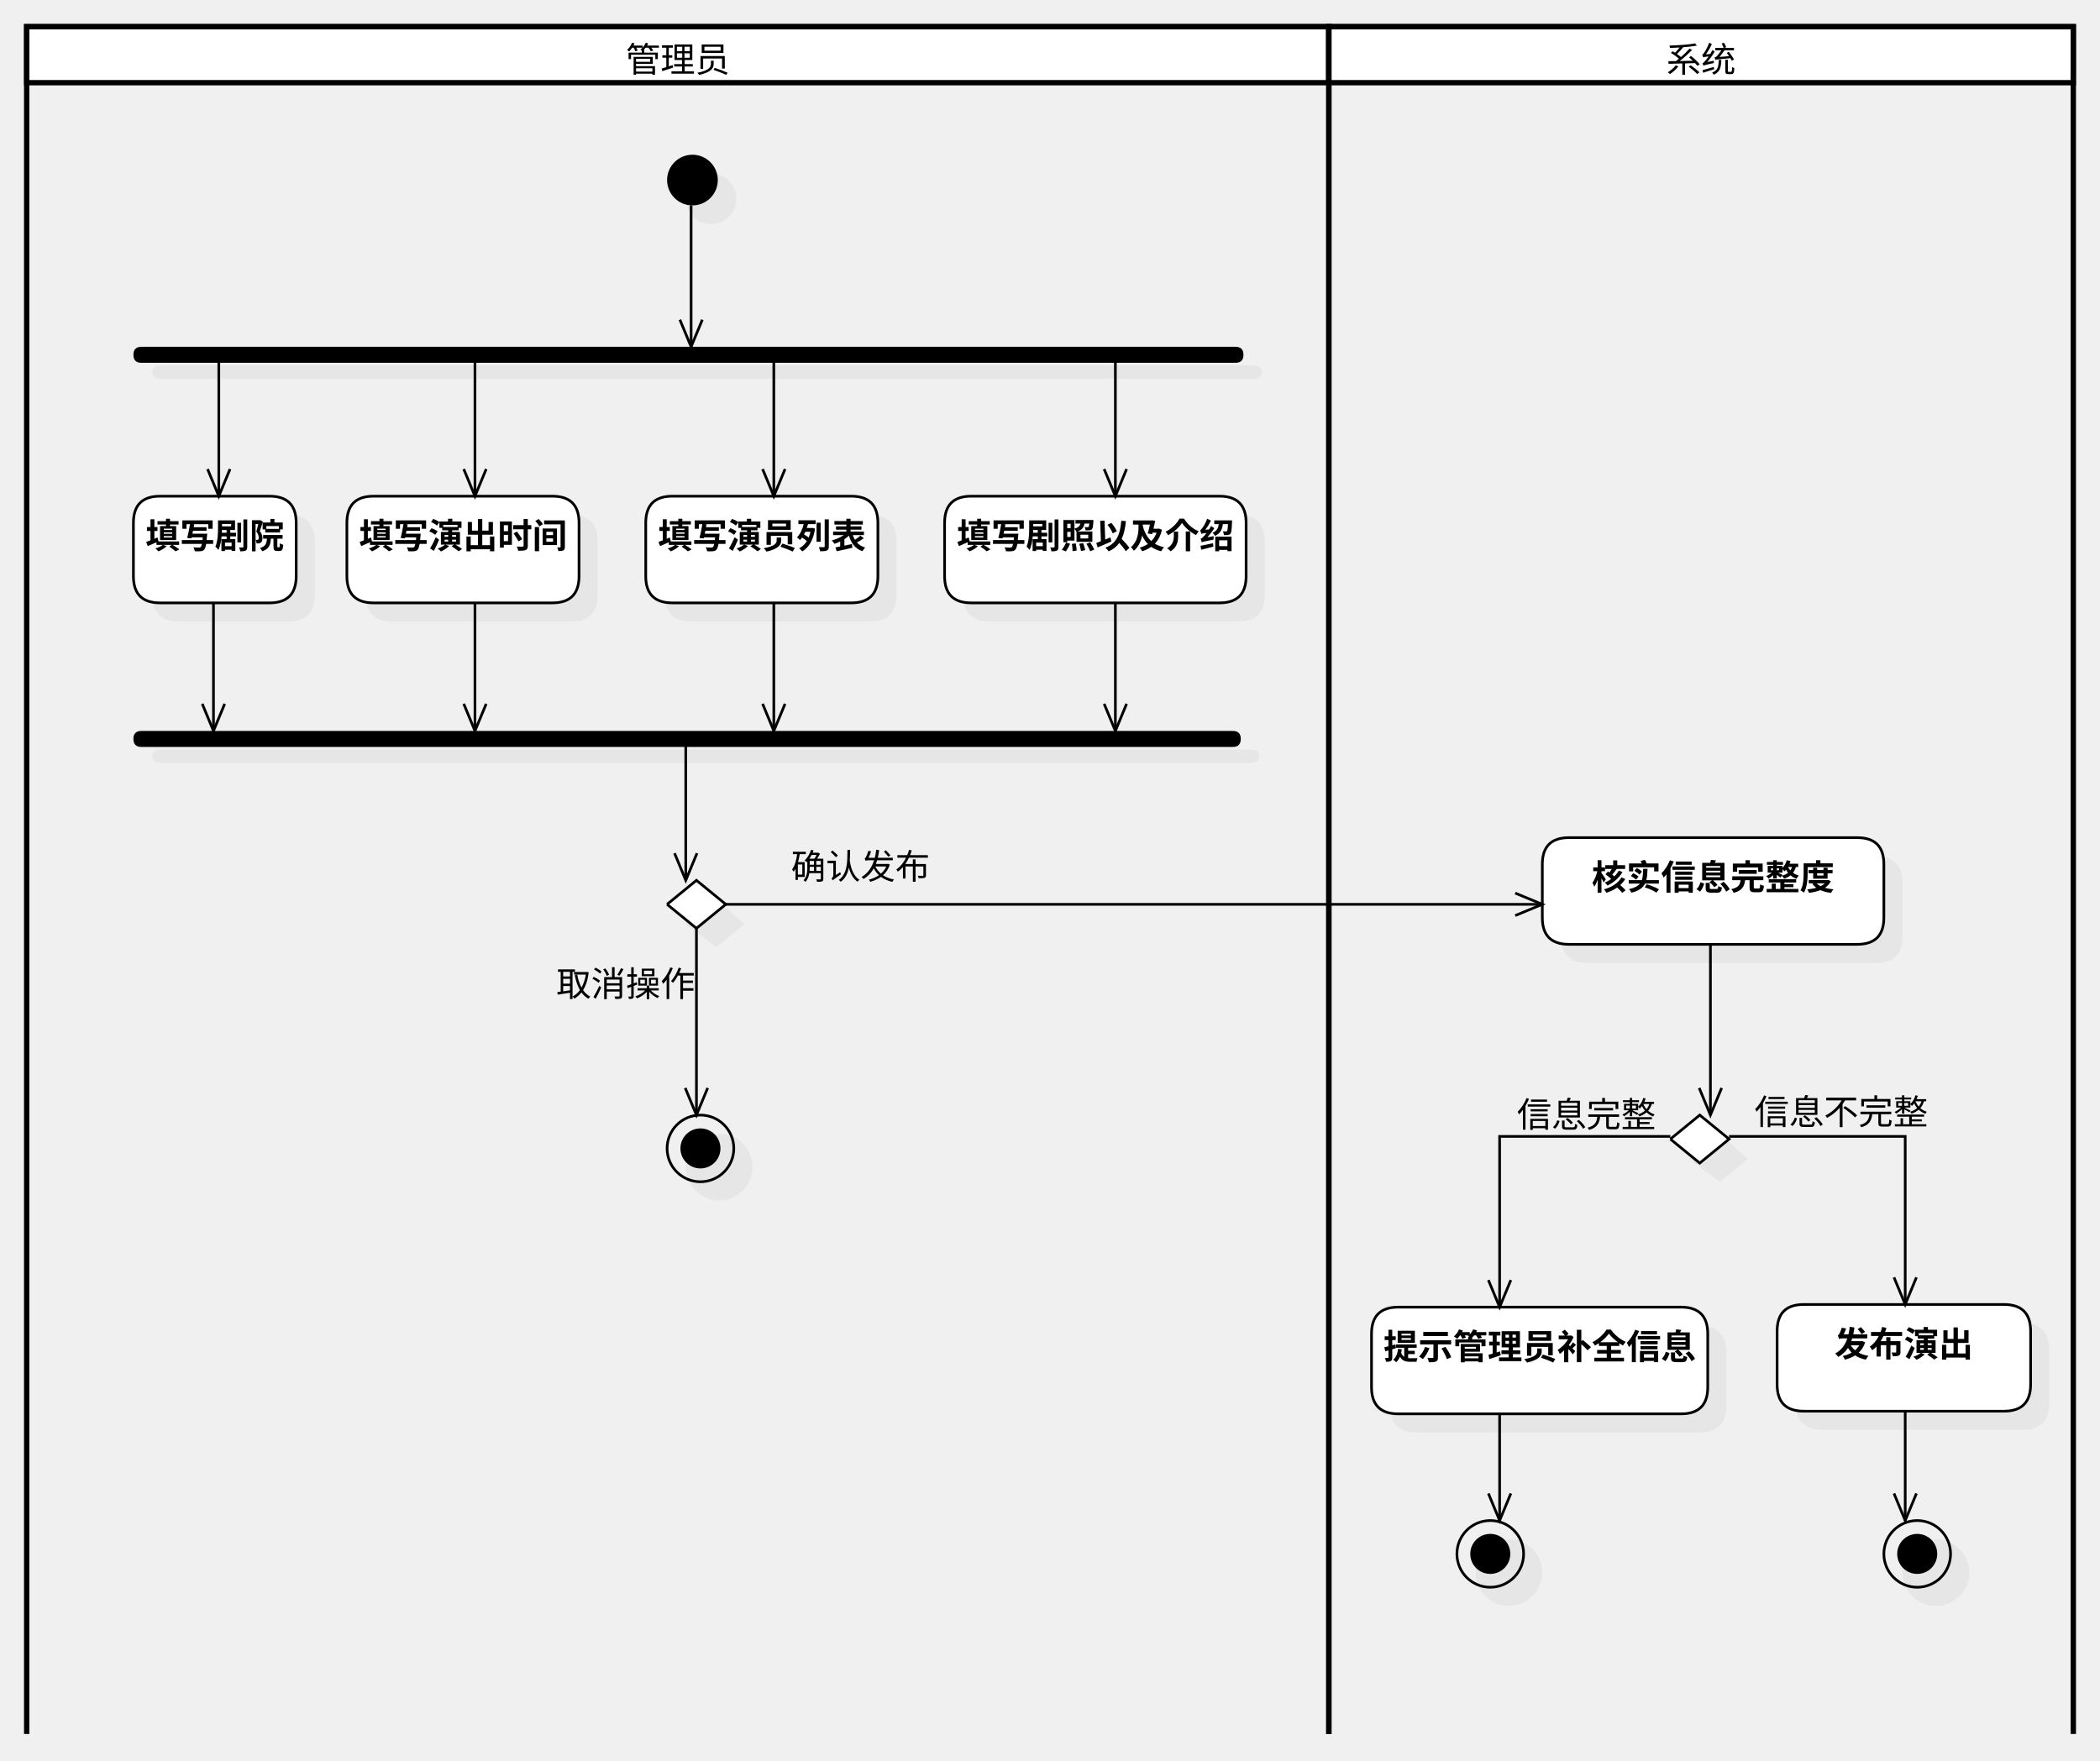
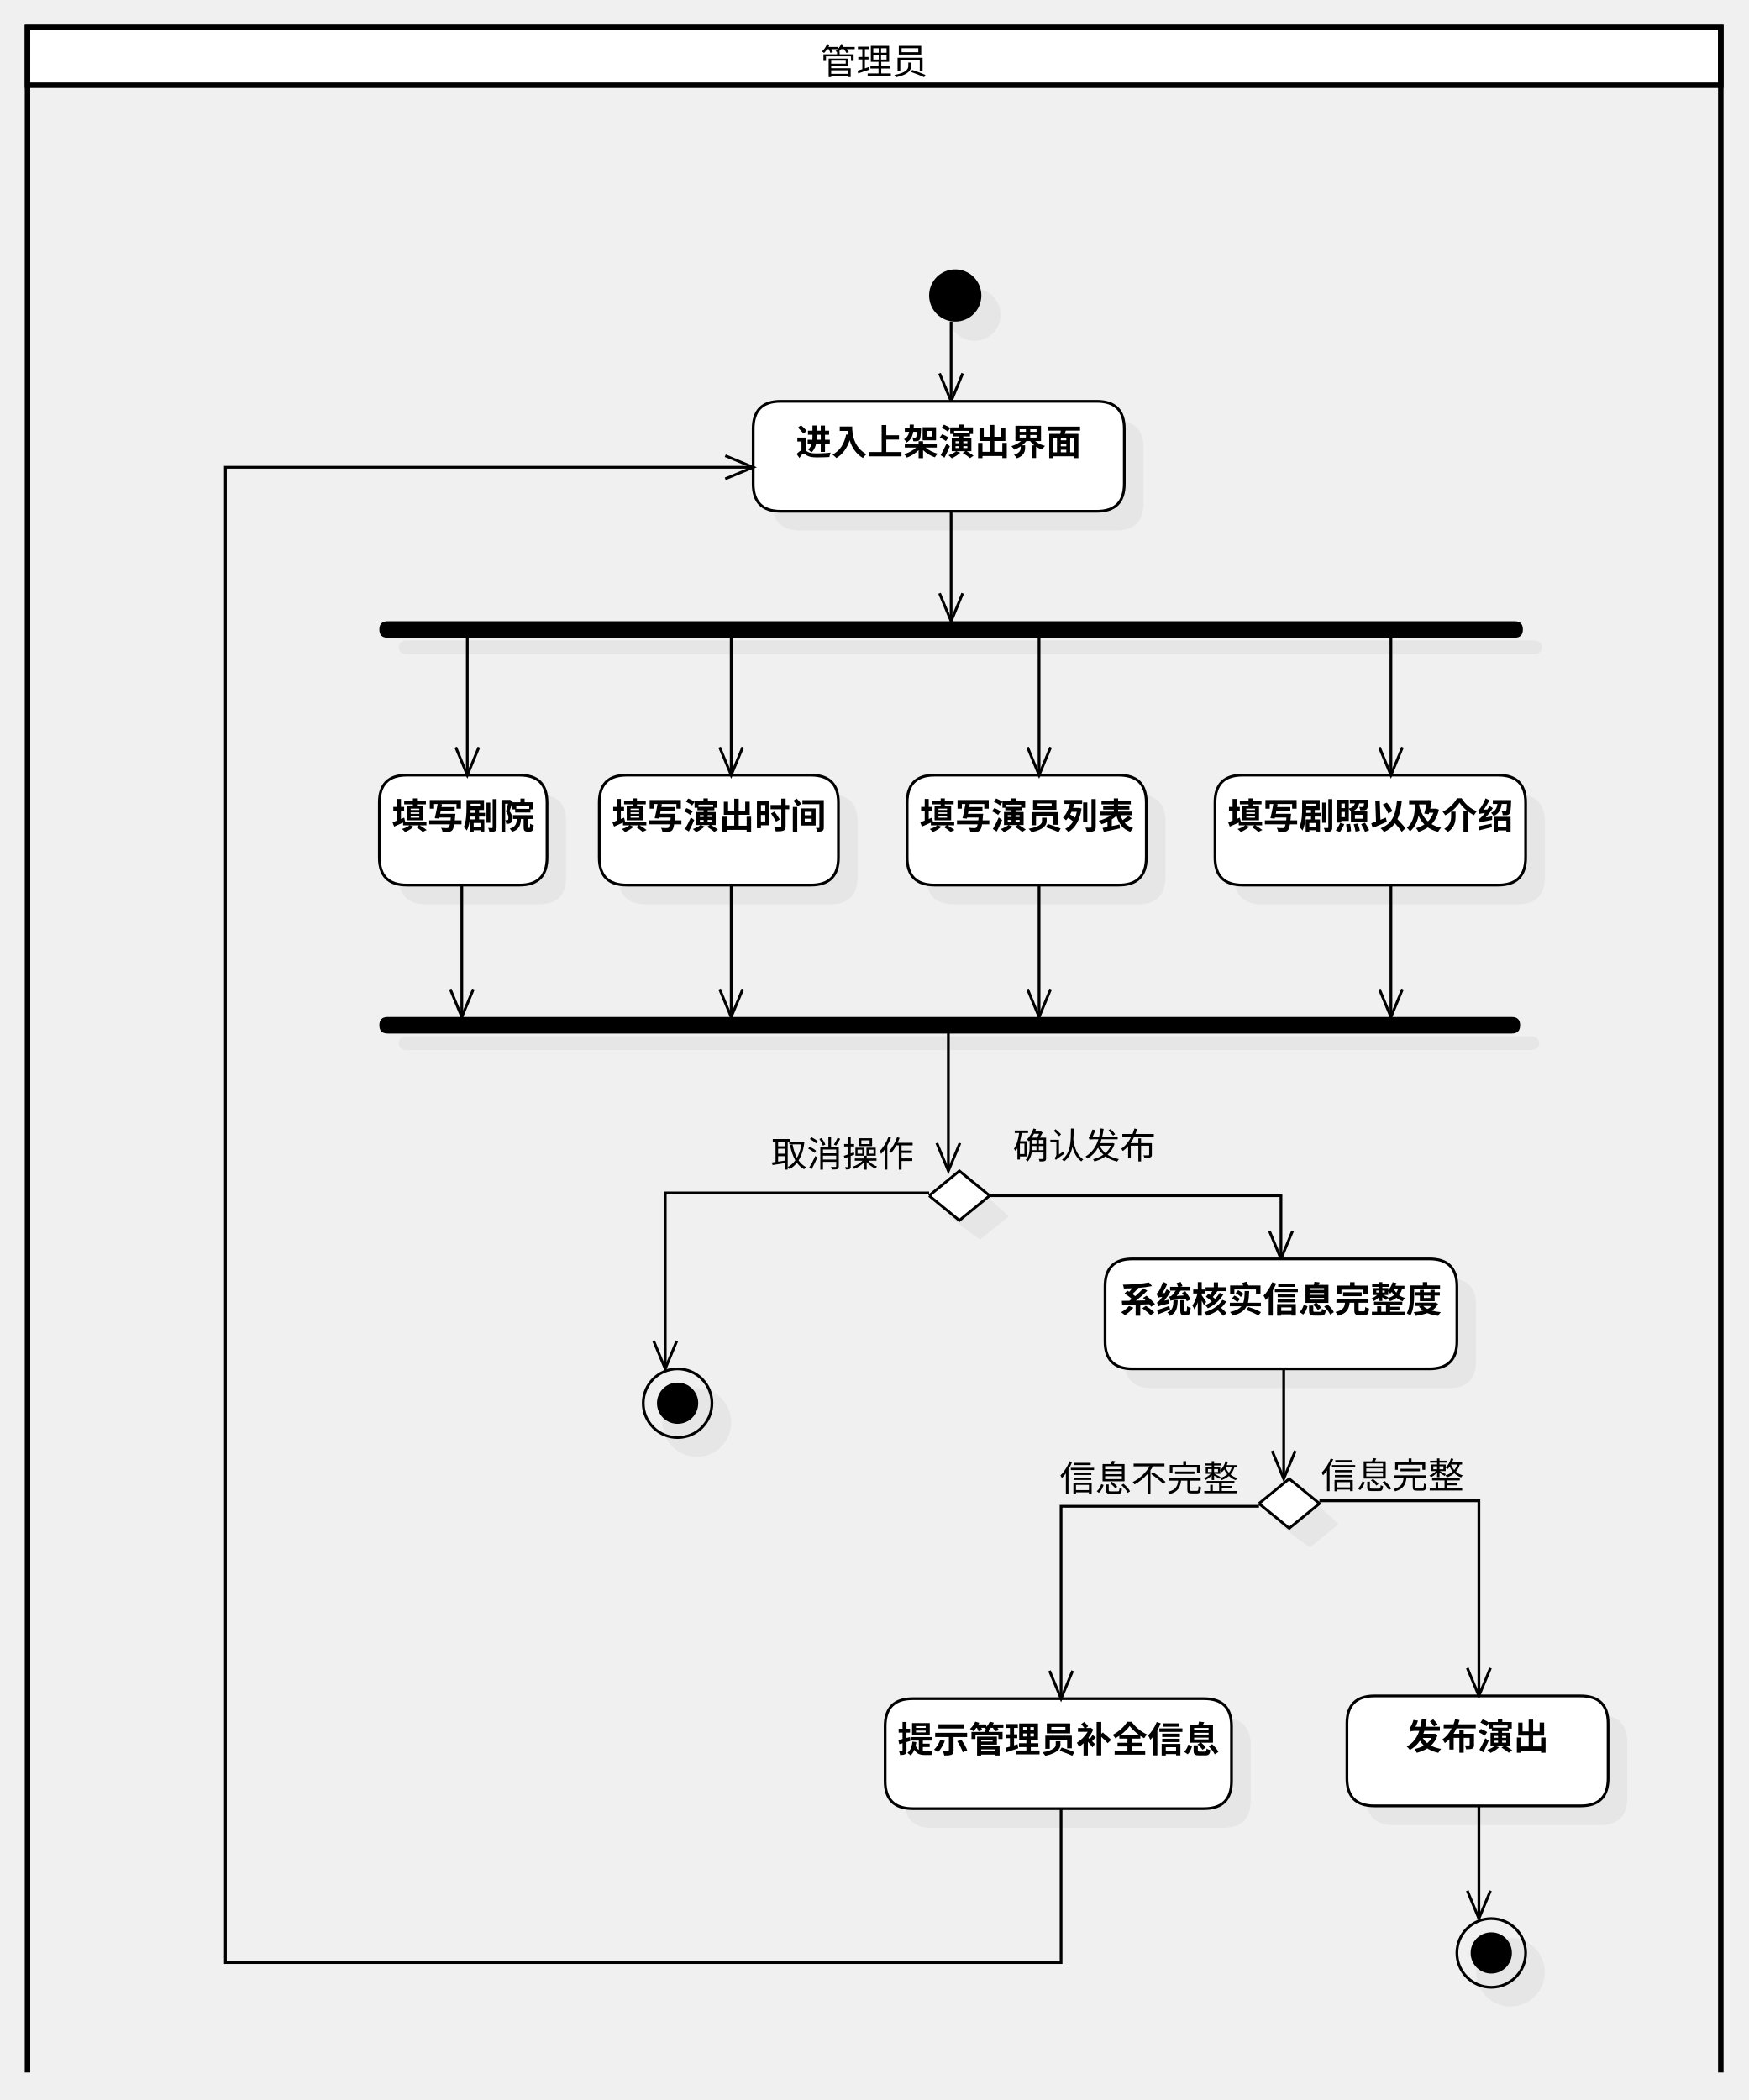
- <svg xmlns="http://www.w3.org/2000/svg" version="1.1" width="787" height="660">
+ <svg xmlns="http://www.w3.org/2000/svg" version="1.1" width="636" height="764">
  <defs />
  <g>
-     <g transform="translate(2,-118) scale(1,1)">
-       <rect fill="#ffffff" stroke="none" x="8" y="128" width="488" height="21" />
-     </g>
-     <g transform="translate(2,-118) scale(1,1)">
-       <path fill="none" stroke="#000000" d="M 8 128 L 496 128 L 496 149 L 8 149 L 8 128 Z Z" stroke-miterlimit="10" stroke-width="2" />
-     </g>
-     <g transform="translate(2,-118) scale(1,1)">
-       <path fill="none" stroke="#000000" d="M 8 768 L 8 128 L 496 128 L 496 768" stroke-miterlimit="10" stroke-width="2" />
-     </g>
-     <g transform="translate(2,-118) scale(1,1)">
-       <g>
-         <path fill="none" stroke="none" />
-         <text fill="#000000" stroke="none" font-family="Arial" font-size="13px" font-style="normal" font-weight="normal" text-decoration="none" x="232.5" y="145">管理员</text>
-       </g>
-     </g>
-     <g transform="translate(2,-118) scale(1,1)">
-       <rect fill="#ffffff" stroke="none" x="496" y="128" width="279" height="21" />
-     </g>
-     <g transform="translate(2,-118) scale(1,1)">
-       <path fill="none" stroke="#000000" d="M 496 128 L 775 128 L 775 149 L 496 149 L 496 128 Z Z" stroke-miterlimit="10" stroke-width="2" />
-     </g>
-     <g transform="translate(2,-118) scale(1,1)">
-       <path fill="none" stroke="#000000" d="M 496 768 L 496 128 L 775 128 L 775 768" stroke-miterlimit="10" stroke-width="2" />
-     </g>
-     <g transform="translate(2,-118) scale(1,1)">
-       <g>
-         <path fill="none" stroke="none" />
-         <text fill="#000000" stroke="none" font-family="Arial" font-size="13px" font-style="normal" font-weight="normal" text-decoration="none" x="622.5" y="145">系统</text>
-       </g>
-     </g>
-     <g transform="translate(2,-118) scale(1,1)">
-       <path fill="#C0C0C0" stroke="none" d="M 255 192.5 C 255 187.253 259.253 183 264.5 183 C 269.747 183 274 187.253 274 192.5 C 274 197.747 269.747 202 264.5 202 C 259.253 202 255 197.747 255 192.5 Z" opacity="0.2" />
-     </g>
-     <g transform="translate(2,-118) scale(1,1)">
-       <path fill="#000000" stroke="none" d="M 248 185.5 C 248 180.253 252.253 176 257.5 176 C 262.747 176 267 180.253 267 185.5 C 267 190.747 262.747 195 257.5 195 C 252.253 195 248 190.747 248 185.5 Z" />
-     </g>
-     <g transform="translate(2,-118) scale(1,1)">
-       <path fill="#C0C0C0" stroke="none" d="M 58 255 L 468 255 Q 471 255 471 258 L 471 257 Q 471 260 468 260 L 58 260 Q 55 260 55 257 L 55 258 Q 55 255 58 255 Z" opacity="0.2" />
-     </g>
-     <g transform="translate(2,-118) scale(1,1)">
-       <path fill="#000000" stroke="none" d="M 51 248 L 461 248 Q 464 248 464 251 L 464 251 Q 464 254 461 254 L 51 254 Q 48 254 48 251 L 48 251 Q 48 248 51 248 Z" />
-     </g>
-     <g transform="translate(2,-118) scale(1,1)">
-       <path fill="#C0C0C0" stroke="none" d="M 65 311 L 106 311 Q 116 311 116 321 L 116 341 Q 116 351 106 351 L 65 351 Q 55 351 55 341 L 55 321 Q 55 311 65 311 Z" opacity="0.2" />
-     </g>
-     <g transform="translate(2,-118) scale(1,1)">
-       <path fill="#ffffff" stroke="none" d="M 58 304 L 99 304 Q 109 304 109 314 L 109 334 Q 109 344 99 344 L 58 344 Q 48 344 48 334 L 48 314 Q 48 304 58 304 Z" />
-     </g>
-     <g transform="translate(2,-118) scale(1,1)">
-       <path fill="none" stroke="#000000" d="M 58 304 L 99 304 Q 109 304 109 314 L 109 334 Q 109 344 99 344 L 58 344 Q 48 344 48 334 L 48 314 Q 48 304 58 304 Z" stroke-miterlimit="10" />
-     </g>
-     <g transform="translate(2,-118) scale(1,1)">
-       <g>
-         <path fill="none" stroke="none" />
-         <text fill="#000000" stroke="none" font-family="Arial" font-size="13px" font-style="normal" font-weight="bold" text-decoration="none" x="52.5" y="323.5">填写剧院</text>
-       </g>
-     </g>
-     <g transform="translate(2,-118) scale(1,1)">
-       <path fill="#C0C0C0" stroke="none" d="M 145 311 L 212 311 Q 222 311 222 321 L 222 341 Q 222 351 212 351 L 145 351 Q 135 351 135 341 L 135 321 Q 135 311 145 311 Z" opacity="0.2" />
-     </g>
-     <g transform="translate(2,-118) scale(1,1)">
-       <path fill="#ffffff" stroke="none" d="M 138 304 L 205 304 Q 215 304 215 314 L 215 334 Q 215 344 205 344 L 138 344 Q 128 344 128 334 L 128 314 Q 128 304 138 304 Z" />
-     </g>
-     <g transform="translate(2,-118) scale(1,1)">
-       <path fill="none" stroke="#000000" d="M 138 304 L 205 304 Q 215 304 215 314 L 215 334 Q 215 344 205 344 L 138 344 Q 128 344 128 334 L 128 314 Q 128 304 138 304 Z" stroke-miterlimit="10" />
-     </g>
-     <g transform="translate(2,-118) scale(1,1)">
-       <g>
-         <path fill="none" stroke="none" />
-         <text fill="#000000" stroke="none" font-family="Arial" font-size="13px" font-style="normal" font-weight="bold" text-decoration="none" x="132.5" y="323.5">填写演出时间</text>
-       </g>
-     </g>
-     <g transform="translate(2,-118) scale(1,1)">
-       <path fill="#C0C0C0" stroke="none" d="M 257 311 L 324 311 Q 334 311 334 321 L 334 341 Q 334 351 324 351 L 257 351 Q 247 351 247 341 L 247 321 Q 247 311 257 311 Z" opacity="0.2" />
-     </g>
-     <g transform="translate(2,-118) scale(1,1)">
-       <path fill="#ffffff" stroke="none" d="M 250 304 L 317 304 Q 327 304 327 314 L 327 334 Q 327 344 317 344 L 250 344 Q 240 344 240 334 L 240 314 Q 240 304 250 304 Z" />
-     </g>
-     <g transform="translate(2,-118) scale(1,1)">
-       <path fill="none" stroke="#000000" d="M 250 304 L 317 304 Q 327 304 327 314 L 327 334 Q 327 344 317 344 L 250 344 Q 240 344 240 334 L 240 314 Q 240 304 250 304 Z" stroke-miterlimit="10" />
-     </g>
-     <g transform="translate(2,-118) scale(1,1)">
-       <g>
-         <path fill="none" stroke="none" />
-         <text fill="#000000" stroke="none" font-family="Arial" font-size="13px" font-style="normal" font-weight="bold" text-decoration="none" x="244.5" y="323.5">填写演员列表</text>
-       </g>
-     </g>
-     <g transform="translate(2,-118) scale(1,1)">
-       <path fill="#C0C0C0" stroke="none" d="M 369 311 L 462 311 Q 472 311 472 321 L 472 341 Q 472 351 462 351 L 369 351 Q 359 351 359 341 L 359 321 Q 359 311 369 311 Z" opacity="0.2" />
-     </g>
-     <g transform="translate(2,-118) scale(1,1)">
-       <path fill="#ffffff" stroke="none" d="M 362 304 L 455 304 Q 465 304 465 314 L 465 334 Q 465 344 455 344 L 362 344 Q 352 344 352 334 L 352 314 Q 352 304 362 304 Z" />
-     </g>
-     <g transform="translate(2,-118) scale(1,1)">
-       <path fill="none" stroke="#000000" d="M 362 304 L 455 304 Q 465 304 465 314 L 465 334 Q 465 344 455 344 L 362 344 Q 352 344 352 334 L 352 314 Q 352 304 362 304 Z" stroke-miterlimit="10" />
-     </g>
-     <g transform="translate(2,-118) scale(1,1)">
-       <g>
-         <path fill="none" stroke="none" />
-         <text fill="#000000" stroke="none" font-family="Arial" font-size="13px" font-style="normal" font-weight="bold" text-decoration="none" x="356.5" y="323.5">填写剧照以及介绍</text>
-       </g>
-     </g>
-     <g transform="translate(2,-118) scale(1,1)">
-       <path fill="#C0C0C0" stroke="none" d="M 58 399 L 467 399 Q 470 399 470 402 L 470 401 Q 470 404 467 404 L 58 404 Q 55 404 55 401 L 55 402 Q 55 399 58 399 Z" opacity="0.2" />
-     </g>
-     <g transform="translate(2,-118) scale(1,1)">
-       <path fill="#000000" stroke="none" d="M 51 392 L 460 392 Q 463 392 463 395 L 463 395 Q 463 398 460 398 L 51 398 Q 48 398 48 395 L 48 395 Q 48 392 51 392 Z" />
-     </g>
-     <g transform="translate(2,-118) scale(1,1)">
-       <path fill="#C0C0C0" stroke="none" d="M 255 464.5 L 266.5 455 L 277 464.5 L 266.5 473 L 255 464.5" opacity="0.2" />
-     </g>
-     <g transform="translate(2,-118) scale(1,1)">
-       <path fill="#ffffff" stroke="none" d="M 248 457 L 259 448 L 270 457 L 259 466 L 248 457" />
-     </g>
-     <g transform="translate(2,-118) scale(1,1)">
-       <path fill="none" stroke="#000000" d="M 248 457 L 259 448 L 270 457 L 259 466 L 248 457 L 248 457" stroke-miterlimit="10" />
-     </g>
-     <g transform="translate(2,-118) scale(1,1)">
-       <path fill="#C0C0C0" stroke="none" d="M 255 555.5 C 255 548.596 260.596 543 267.5 543 C 274.404 543 280 548.596 280 555.5 C 280 562.404 274.404 568 267.5 568 C 260.596 568 255 562.404 255 555.5 Z" opacity="0.2" />
-     </g>
-     <g transform="translate(2,-118) scale(1,1)">
-       <path fill="none" stroke="#000000" d="M 248 548.5 C 248 541.596 253.596 536 260.5 536 C 267.404 536 273 541.596 273 548.5 C 273 555.404 267.404 561 260.5 561 C 253.596 561 248 555.404 248 548.5 Z" stroke-miterlimit="10" />
-     </g>
-     <g transform="translate(2,-118) scale(1,1)">
-       <path fill="#000000" stroke="none" d="M 253 548.5 C 253 544.358 256.358 541 260.5 541 C 264.642 541 268 544.358 268 548.5 C 268 552.642 264.642 556 260.5 556 C 256.358 556 253 552.642 253 548.5 Z" />
-     </g>
-     <g transform="translate(2,-118) scale(1,1)">
-       <path fill="#C0C0C0" stroke="none" d="M 631 552.5 L 642.5 543 L 653 552.5 L 642.5 561 L 631 552.5" opacity="0.2" />
-     </g>
-     <g transform="translate(2,-118) scale(1,1)">
-       <path fill="#ffffff" stroke="none" d="M 624 545 L 635 536 L 646 545 L 635 554 L 624 545" />
-     </g>
-     <g transform="translate(2,-118) scale(1,1)">
-       <path fill="none" stroke="#000000" d="M 624 545 L 635 536 L 646 545 L 635 554 L 624 545 L 624 545" stroke-miterlimit="10" />
-     </g>
-     <g transform="translate(2,-118) scale(1,1)">
-       <path fill="#C0C0C0" stroke="none" d="M 593 439 L 701 439 Q 711 439 711 449 L 711 469 Q 711 479 701 479 L 593 479 Q 583 479 583 469 L 583 449 Q 583 439 593 439 Z" opacity="0.2" />
-     </g>
-     <g transform="translate(2,-118) scale(1,1)">
-       <path fill="#ffffff" stroke="none" d="M 586 432 L 694 432 Q 704 432 704 442 L 704 462 Q 704 472 694 472 L 586 472 Q 576 472 576 462 L 576 442 Q 576 432 586 432 Z" />
-     </g>
-     <g transform="translate(2,-118) scale(1,1)">
-       <path fill="none" stroke="#000000" d="M 586 432 L 694 432 Q 704 432 704 442 L 704 462 Q 704 472 694 472 L 586 472 Q 576 472 576 462 L 576 442 Q 576 432 586 432 Z" stroke-miterlimit="10" />
-     </g>
-     <g transform="translate(2,-118) scale(1,1)">
-       <g>
-         <path fill="none" stroke="none" />
-         <text fill="#000000" stroke="none" font-family="Arial" font-size="13px" font-style="normal" font-weight="bold" text-decoration="none" x="594.5" y="451.5">核实信息完整度</text>
-       </g>
-     </g>
-     <g transform="translate(2,-118) scale(1,1)">
-       <path fill="#C0C0C0" stroke="none" d="M 529 615 L 635 615 Q 645 615 645 625 L 645 645 Q 645 655 635 655 L 529 655 Q 519 655 519 645 L 519 625 Q 519 615 529 615 Z" opacity="0.2" />
-     </g>
-     <g transform="translate(2,-118) scale(1,1)">
-       <path fill="#ffffff" stroke="none" d="M 522 608 L 628 608 Q 638 608 638 618 L 638 638 Q 638 648 628 648 L 522 648 Q 512 648 512 638 L 512 618 Q 512 608 522 608 Z" />
-     </g>
-     <g transform="translate(2,-118) scale(1,1)">
-       <path fill="none" stroke="#000000" d="M 522 608 L 628 608 Q 638 608 638 618 L 638 638 Q 638 648 628 648 L 522 648 Q 512 648 512 638 L 512 618 Q 512 608 522 608 Z" stroke-miterlimit="10" />
-     </g>
-     <g transform="translate(2,-118) scale(1,1)">
-       <g>
-         <path fill="none" stroke="none" />
-         <text fill="#000000" stroke="none" font-family="Arial" font-size="13px" font-style="normal" font-weight="bold" text-decoration="none" x="516.5" y="627.5">提示管理员补全信息</text>
-       </g>
-     </g>
-     <g transform="translate(2,-118) scale(1,1)">
-       <path fill="#C0C0C0" stroke="none" d="M 681 614 L 756 614 Q 766 614 766 624 L 766 644 Q 766 654 756 654 L 681 654 Q 671 654 671 644 L 671 624 Q 671 614 681 614 Z" opacity="0.2" />
-     </g>
-     <g transform="translate(2,-118) scale(1,1)">
-       <path fill="#ffffff" stroke="none" d="M 674 607 L 749 607 Q 759 607 759 617 L 759 637 Q 759 647 749 647 L 674 647 Q 664 647 664 637 L 664 617 Q 664 607 674 607 Z" />
-     </g>
-     <g transform="translate(2,-118) scale(1,1)">
-       <path fill="none" stroke="#000000" d="M 674 607 L 749 607 Q 759 607 759 617 L 759 637 Q 759 647 749 647 L 674 647 Q 664 647 664 637 L 664 617 Q 664 607 674 607 Z" stroke-miterlimit="10" />
-     </g>
-     <g transform="translate(2,-118) scale(1,1)">
-       <g>
-         <path fill="none" stroke="none" />
-         <text fill="#000000" stroke="none" font-family="Arial" font-size="13px" font-style="normal" font-weight="bold" text-decoration="none" x="685.5" y="626.5">发布演出</text>
-       </g>
-     </g>
-     <g transform="translate(2,-118) scale(1,1)">
-       <path fill="#C0C0C0" stroke="none" d="M 551 707.5 C 551 700.596 556.596 695 563.5 695 C 570.404 695 576 700.596 576 707.5 C 576 714.404 570.404 720 563.5 720 C 556.596 720 551 714.404 551 707.5 Z" opacity="0.2" />
-     </g>
-     <g transform="translate(2,-118) scale(1,1)">
-       <path fill="none" stroke="#000000" d="M 544 700.5 C 544 693.596 549.596 688 556.5 688 C 563.404 688 569 693.596 569 700.5 C 569 707.404 563.404 713 556.5 713 C 549.596 713 544 707.404 544 700.5 Z" stroke-miterlimit="10" />
-     </g>
-     <g transform="translate(2,-118) scale(1,1)">
-       <path fill="#000000" stroke="none" d="M 549 700.5 C 549 696.358 552.358 693 556.5 693 C 560.642 693 564 696.358 564 700.5 C 564 704.642 560.642 708 556.5 708 C 552.358 708 549 704.642 549 700.5 Z" />
-     </g>
-     <g transform="translate(2,-118) scale(1,1)">
-       <path fill="#C0C0C0" stroke="none" d="M 711 707.5 C 711 700.596 716.596 695 723.5 695 C 730.404 695 736 700.596 736 707.5 C 736 714.404 730.404 720 723.5 720 C 716.596 720 711 714.404 711 707.5 Z" opacity="0.2" />
-     </g>
-     <g transform="translate(2,-118) scale(1,1)">
-       <path fill="none" stroke="#000000" d="M 704 700.5 C 704 693.596 709.596 688 716.5 688 C 723.404 688 729 693.596 729 700.5 C 729 707.404 723.404 713 716.5 713 C 709.596 713 704 707.404 704 700.5 Z" stroke-miterlimit="10" />
-     </g>
-     <g transform="translate(2,-118) scale(1,1)">
-       <path fill="#000000" stroke="none" d="M 709 700.5 C 709 696.358 712.358 693 716.5 693 C 720.642 693 724 696.358 724 700.5 C 724 704.642 720.642 708 716.5 708 C 712.358 708 709 704.642 709 700.5 Z" />
-     </g>
-     <g transform="translate(2,-118) scale(1,1)">
-       <path fill="none" stroke="#000000" d="M 257 195 L 257 248" stroke-miterlimit="10" />
-     </g>
-     <g transform="translate(2,-118) scale(1,1)">
-       <path fill="none" stroke="#000000" d="M 252.79 237.837 L 257 248 L 261.21 237.837" stroke-miterlimit="10" />
-     </g>
-     <g transform="translate(2,-118) scale(1,1)">
-       <path fill="none" stroke="#000000" d="M 80 253 L 80 304" stroke-miterlimit="10" />
-     </g>
-     <g transform="translate(2,-118) scale(1,1)">
-       <path fill="none" stroke="#000000" d="M 75.79 293.837 L 80 304 L 84.21 293.837" stroke-miterlimit="10" />
-     </g>
-     <g transform="translate(2,-118) scale(1,1)">
-       <path fill="none" stroke="#000000" d="M 176 253 L 176 304" stroke-miterlimit="10" />
-     </g>
-     <g transform="translate(2,-118) scale(1,1)">
-       <path fill="none" stroke="#000000" d="M 171.79 293.837 L 176 304 L 180.21 293.837" stroke-miterlimit="10" />
-     </g>
-     <g transform="translate(2,-118) scale(1,1)">
-       <path fill="none" stroke="#000000" d="M 288 253 L 288 304" stroke-miterlimit="10" />
-     </g>
-     <g transform="translate(2,-118) scale(1,1)">
-       <path fill="none" stroke="#000000" d="M 283.79 293.837 L 288 304 L 292.21 293.837" stroke-miterlimit="10" />
-     </g>
-     <g transform="translate(2,-118) scale(1,1)">
-       <path fill="none" stroke="#000000" d="M 416 253 L 416 304" stroke-miterlimit="10" />
-     </g>
-     <g transform="translate(2,-118) scale(1,1)">
-       <path fill="none" stroke="#000000" d="M 411.79 293.837 L 416 304 L 420.21 293.837" stroke-miterlimit="10" />
-     </g>
-     <g transform="translate(2,-118) scale(1,1)">
-       <path fill="none" stroke="#000000" d="M 78 344 L 78 392" stroke-miterlimit="10" />
-     </g>
-     <g transform="translate(2,-118) scale(1,1)">
-       <path fill="none" stroke="#000000" d="M 73.79 381.837 L 78 392 L 82.21 381.837" stroke-miterlimit="10" />
-     </g>
-     <g transform="translate(2,-118) scale(1,1)">
-       <path fill="none" stroke="#000000" d="M 176 344 L 176 392" stroke-miterlimit="10" />
-     </g>
-     <g transform="translate(2,-118) scale(1,1)">
-       <path fill="none" stroke="#000000" d="M 171.79 381.837 L 176 392 L 180.21 381.837" stroke-miterlimit="10" />
-     </g>
-     <g transform="translate(2,-118) scale(1,1)">
-       <path fill="none" stroke="#000000" d="M 288 344 L 288 392" stroke-miterlimit="10" />
-     </g>
-     <g transform="translate(2,-118) scale(1,1)">
-       <path fill="none" stroke="#000000" d="M 283.79 381.837 L 288 392 L 292.21 381.837" stroke-miterlimit="10" />
-     </g>
-     <g transform="translate(2,-118) scale(1,1)">
-       <path fill="none" stroke="#000000" d="M 416 344 L 416 392" stroke-miterlimit="10" />
-     </g>
-     <g transform="translate(2,-118) scale(1,1)">
-       <path fill="none" stroke="#000000" d="M 411.79 381.837 L 416 392 L 420.21 381.837" stroke-miterlimit="10" />
-     </g>
-     <g transform="translate(2,-118) scale(1,1)">
-       <path fill="none" stroke="#000000" d="M 255 397 L 255 448" stroke-miterlimit="10" />
-     </g>
-     <g transform="translate(2,-118) scale(1,1)">
-       <path fill="none" stroke="#000000" d="M 250.79 437.837 L 255 448 L 259.21 437.837" stroke-miterlimit="10" />
-     </g>
-     <g transform="translate(2,-118) scale(1,1)">
-       <path fill="none" stroke="#000000" d="M 259 466 L 259 536" stroke-miterlimit="10" />
-     </g>
-     <g transform="translate(2,-118) scale(1,1)">
-       <path fill="none" stroke="#000000" d="M 254.79 525.837 L 259 536 L 263.21 525.837" stroke-miterlimit="10" />
-     </g>
-     <g transform="translate(2,-118) scale(1,1)">
-       <g>
-         <path fill="none" stroke="none" />
-         <text fill="#000000" stroke="none" font-family="Arial" font-size="13px" font-style="normal" font-weight="normal" text-decoration="none" x="206.5" y="491.5">取消操作</text>
-       </g>
-     </g>
-     <g transform="translate(2,-118) scale(1,1)">
-       <path fill="none" stroke="#000000" d="M 270 457 L 576 457" stroke-miterlimit="10" />
-     </g>
-     <g transform="translate(2,-118) scale(1,1)">
-       <path fill="none" stroke="#000000" d="M 565.837 461.21 L 576 457 L 565.837 452.79" stroke-miterlimit="10" />
-     </g>
-     <g transform="translate(2,-118) scale(1,1)">
-       <g>
-         <path fill="none" stroke="none" />
-         <text fill="#000000" stroke="none" font-family="Arial" font-size="13px" font-style="normal" font-weight="normal" text-decoration="none" x="294.5" y="447.5">确认发布</text>
-       </g>
-     </g>
-     <g transform="translate(2,-118) scale(1,1)">
-       <path fill="none" stroke="#000000" d="M 639 472 L 639 536" stroke-miterlimit="10" />
-     </g>
-     <g transform="translate(2,-118) scale(1,1)">
-       <path fill="none" stroke="#000000" d="M 634.79 525.837 L 639 536 L 643.21 525.837" stroke-miterlimit="10" />
-     </g>
-     <g transform="translate(2,-118) scale(1,1)">
-       <path fill="none" stroke="#000000" d="M 624 544 L 560 544 L 560 608" stroke-miterlimit="10" />
-     </g>
-     <g transform="translate(2,-118) scale(1,1)">
-       <path fill="none" stroke="#000000" d="M 555.79 597.837 L 560 608 L 564.21 597.837" stroke-miterlimit="10" />
-     </g>
-     <g transform="translate(2,-118) scale(1,1)">
-       <g>
-         <path fill="none" stroke="none" />
-         <text fill="#000000" stroke="none" font-family="Arial" font-size="13px" font-style="normal" font-weight="normal" text-decoration="none" x="566.5" y="540.5">信息完整</text>
-       </g>
-     </g>
-     <g transform="translate(2,-118) scale(1,1)">
-       <path fill="none" stroke="#000000" d="M 646 544 L 712 544 L 712 607" stroke-miterlimit="10" />
-     </g>
-     <g transform="translate(2,-118) scale(1,1)">
-       <path fill="none" stroke="#000000" d="M 707.79 596.837 L 712 607 L 716.21 596.837" stroke-miterlimit="10" />
-     </g>
-     <g transform="translate(2,-118) scale(1,1)">
-       <g>
-         <path fill="none" stroke="none" />
-         <text fill="#000000" stroke="none" font-family="Arial" font-size="13px" font-style="normal" font-weight="normal" text-decoration="none" x="655.5" y="539.5">信息不完整</text>
-       </g>
-     </g>
-     <g transform="translate(2,-118) scale(1,1)">
-       <path fill="none" stroke="#000000" d="M 560 648 L 560 688" stroke-miterlimit="10" />
-     </g>
-     <g transform="translate(2,-118) scale(1,1)">
-       <path fill="none" stroke="#000000" d="M 555.79 677.837 L 560 688 L 564.21 677.837" stroke-miterlimit="10" />
-     </g>
-     <g transform="translate(2,-118) scale(1,1)">
-       <path fill="none" stroke="#000000" d="M 712 647 L 712 688" stroke-miterlimit="10" />
-     </g>
-     <g transform="translate(2,-118) scale(1,1)">
-       <path fill="none" stroke="#000000" d="M 707.79 677.837 L 712 688 L 716.21 677.837" stroke-miterlimit="10" />
+     <g transform="translate(-254,-38) scale(1,1)">
+       <rect fill="#ffffff" stroke="none" x="264" y="48" width="616" height="21" />
+     </g>
+     <g transform="translate(-254,-38) scale(1,1)">
+       <path fill="none" stroke="#000000" d="M 264 48 L 880 48 L 880 69 L 264 69 L 264 48 Z Z" stroke-miterlimit="10" stroke-width="2" />
+     </g>
+     <g transform="translate(-254,-38) scale(1,1)">
+       <path fill="none" stroke="#000000" d="M 264 792 L 264 48 L 880 48 L 880 792" stroke-miterlimit="10" stroke-width="2" />
+     </g>
+     <g transform="translate(-254,-38) scale(1,1)">
+       <g>
+         <path fill="none" stroke="none" />
+         <text fill="#000000" stroke="none" font-family="Arial" font-size="13px" font-style="normal" font-weight="normal" text-decoration="none" x="552.5" y="65">管理员</text>
+       </g>
+     </g>
+     <g transform="translate(-254,-38) scale(1,1)">
+       <path fill="#C0C0C0" stroke="none" d="M 599 152.5 C 599 147.253 603.253 143 608.5 143 C 613.747 143 618 147.253 618 152.5 C 618 157.747 613.747 162 608.5 162 C 603.253 162 599 157.747 599 152.5 Z" opacity="0.2" />
+     </g>
+     <g transform="translate(-254,-38) scale(1,1)">
+       <path fill="#000000" stroke="none" d="M 592 145.5 C 592 140.253 596.253 136 601.5 136 C 606.747 136 611 140.253 611 145.5 C 611 150.747 606.747 155 601.5 155 C 596.253 155 592 150.747 592 145.5 Z" />
+     </g>
+     <g transform="translate(-254,-38) scale(1,1)">
+       <path fill="#C0C0C0" stroke="none" d="M 402 271 L 812 271 Q 815 271 815 274 L 815 273 Q 815 276 812 276 L 402 276 Q 399 276 399 273 L 399 274 Q 399 271 402 271 Z" opacity="0.2" />
+     </g>
+     <g transform="translate(-254,-38) scale(1,1)">
+       <path fill="#000000" stroke="none" d="M 395 264 L 805 264 Q 808 264 808 267 L 808 267 Q 808 270 805 270 L 395 270 Q 392 270 392 267 L 392 267 Q 392 264 395 264 Z" />
+     </g>
+     <g transform="translate(-254,-38) scale(1,1)">
+       <path fill="#C0C0C0" stroke="none" d="M 409 327 L 450 327 Q 460 327 460 337 L 460 357 Q 460 367 450 367 L 409 367 Q 399 367 399 357 L 399 337 Q 399 327 409 327 Z" opacity="0.2" />
+     </g>
+     <g transform="translate(-254,-38) scale(1,1)">
+       <path fill="#ffffff" stroke="none" d="M 402 320 L 443 320 Q 453 320 453 330 L 453 350 Q 453 360 443 360 L 402 360 Q 392 360 392 350 L 392 330 Q 392 320 402 320 Z" />
+     </g>
+     <g transform="translate(-254,-38) scale(1,1)">
+       <path fill="none" stroke="#000000" d="M 402 320 L 443 320 Q 453 320 453 330 L 453 350 Q 453 360 443 360 L 402 360 Q 392 360 392 350 L 392 330 Q 392 320 402 320 Z" stroke-miterlimit="10" />
+     </g>
+     <g transform="translate(-254,-38) scale(1,1)">
+       <g>
+         <path fill="none" stroke="none" />
+         <text fill="#000000" stroke="none" font-family="Arial" font-size="13px" font-style="normal" font-weight="bold" text-decoration="none" x="396.5" y="339.5">填写剧院</text>
+       </g>
+     </g>
+     <g transform="translate(-254,-38) scale(1,1)">
+       <path fill="#C0C0C0" stroke="none" d="M 489 327 L 556 327 Q 566 327 566 337 L 566 357 Q 566 367 556 367 L 489 367 Q 479 367 479 357 L 479 337 Q 479 327 489 327 Z" opacity="0.2" />
+     </g>
+     <g transform="translate(-254,-38) scale(1,1)">
+       <path fill="#ffffff" stroke="none" d="M 482 320 L 549 320 Q 559 320 559 330 L 559 350 Q 559 360 549 360 L 482 360 Q 472 360 472 350 L 472 330 Q 472 320 482 320 Z" />
+     </g>
+     <g transform="translate(-254,-38) scale(1,1)">
+       <path fill="none" stroke="#000000" d="M 482 320 L 549 320 Q 559 320 559 330 L 559 350 Q 559 360 549 360 L 482 360 Q 472 360 472 350 L 472 330 Q 472 320 482 320 Z" stroke-miterlimit="10" />
+     </g>
+     <g transform="translate(-254,-38) scale(1,1)">
+       <g>
+         <path fill="none" stroke="none" />
+         <text fill="#000000" stroke="none" font-family="Arial" font-size="13px" font-style="normal" font-weight="bold" text-decoration="none" x="476.5" y="339.5">填写演出时间</text>
+       </g>
+     </g>
+     <g transform="translate(-254,-38) scale(1,1)">
+       <path fill="#C0C0C0" stroke="none" d="M 601 327 L 668 327 Q 678 327 678 337 L 678 357 Q 678 367 668 367 L 601 367 Q 591 367 591 357 L 591 337 Q 591 327 601 327 Z" opacity="0.2" />
+     </g>
+     <g transform="translate(-254,-38) scale(1,1)">
+       <path fill="#ffffff" stroke="none" d="M 594 320 L 661 320 Q 671 320 671 330 L 671 350 Q 671 360 661 360 L 594 360 Q 584 360 584 350 L 584 330 Q 584 320 594 320 Z" />
+     </g>
+     <g transform="translate(-254,-38) scale(1,1)">
+       <path fill="none" stroke="#000000" d="M 594 320 L 661 320 Q 671 320 671 330 L 671 350 Q 671 360 661 360 L 594 360 Q 584 360 584 350 L 584 330 Q 584 320 594 320 Z" stroke-miterlimit="10" />
+     </g>
+     <g transform="translate(-254,-38) scale(1,1)">
+       <g>
+         <path fill="none" stroke="none" />
+         <text fill="#000000" stroke="none" font-family="Arial" font-size="13px" font-style="normal" font-weight="bold" text-decoration="none" x="588.5" y="339.5">填写演员列表</text>
+       </g>
+     </g>
+     <g transform="translate(-254,-38) scale(1,1)">
+       <path fill="#C0C0C0" stroke="none" d="M 713 327 L 806 327 Q 816 327 816 337 L 816 357 Q 816 367 806 367 L 713 367 Q 703 367 703 357 L 703 337 Q 703 327 713 327 Z" opacity="0.2" />
+     </g>
+     <g transform="translate(-254,-38) scale(1,1)">
+       <path fill="#ffffff" stroke="none" d="M 706 320 L 799 320 Q 809 320 809 330 L 809 350 Q 809 360 799 360 L 706 360 Q 696 360 696 350 L 696 330 Q 696 320 706 320 Z" />
+     </g>
+     <g transform="translate(-254,-38) scale(1,1)">
+       <path fill="none" stroke="#000000" d="M 706 320 L 799 320 Q 809 320 809 330 L 809 350 Q 809 360 799 360 L 706 360 Q 696 360 696 350 L 696 330 Q 696 320 706 320 Z" stroke-miterlimit="10" />
+     </g>
+     <g transform="translate(-254,-38) scale(1,1)">
+       <g>
+         <path fill="none" stroke="none" />
+         <text fill="#000000" stroke="none" font-family="Arial" font-size="13px" font-style="normal" font-weight="bold" text-decoration="none" x="700.5" y="339.5">填写剧照以及介绍</text>
+       </g>
+     </g>
+     <g transform="translate(-254,-38) scale(1,1)">
+       <path fill="#C0C0C0" stroke="none" d="M 402 415 L 811 415 Q 814 415 814 418 L 814 417 Q 814 420 811 420 L 402 420 Q 399 420 399 417 L 399 418 Q 399 415 402 415 Z" opacity="0.2" />
+     </g>
+     <g transform="translate(-254,-38) scale(1,1)">
+       <path fill="#000000" stroke="none" d="M 395 408 L 804 408 Q 807 408 807 411 L 807 411 Q 807 414 804 414 L 395 414 Q 392 414 392 411 L 392 411 Q 392 408 395 408 Z" />
+     </g>
+     <g transform="translate(-254,-38) scale(1,1)">
+       <path fill="#C0C0C0" stroke="none" d="M 599 480.5 L 610.5 471 L 621 480.5 L 610.5 489 L 599 480.5" opacity="0.2" />
+     </g>
+     <g transform="translate(-254,-38) scale(1,1)">
+       <path fill="#ffffff" stroke="none" d="M 592 473 L 603 464 L 614 473 L 603 482 L 592 473" />
+     </g>
+     <g transform="translate(-254,-38) scale(1,1)">
+       <path fill="none" stroke="#000000" d="M 592 473 L 603 464 L 614 473 L 603 482 L 592 473 L 592 473" stroke-miterlimit="10" />
+     </g>
+     <g transform="translate(-254,-38) scale(1,1)">
+       <path fill="#C0C0C0" stroke="none" d="M 593 663 L 699 663 Q 709 663 709 673 L 709 693 Q 709 703 699 703 L 593 703 Q 583 703 583 693 L 583 673 Q 583 663 593 663 Z" opacity="0.2" />
+     </g>
+     <g transform="translate(-254,-38) scale(1,1)">
+       <path fill="#ffffff" stroke="none" d="M 586 656 L 692 656 Q 702 656 702 666 L 702 686 Q 702 696 692 696 L 586 696 Q 576 696 576 686 L 576 666 Q 576 656 586 656 Z" />
+     </g>
+     <g transform="translate(-254,-38) scale(1,1)">
+       <path fill="none" stroke="#000000" d="M 586 656 L 692 656 Q 702 656 702 666 L 702 686 Q 702 696 692 696 L 586 696 Q 576 696 576 686 L 576 666 Q 576 656 586 656 Z" stroke-miterlimit="10" />
+     </g>
+     <g transform="translate(-254,-38) scale(1,1)">
+       <g>
+         <path fill="none" stroke="none" />
+         <text fill="#000000" stroke="none" font-family="Arial" font-size="13px" font-style="normal" font-weight="bold" text-decoration="none" x="580.5" y="675.5">提示管理员补全信息</text>
+       </g>
+     </g>
+     <g transform="translate(-254,-38) scale(1,1)">
+       <path fill="#C0C0C0" stroke="none" d="M 761 662 L 836 662 Q 846 662 846 672 L 846 692 Q 846 702 836 702 L 761 702 Q 751 702 751 692 L 751 672 Q 751 662 761 662 Z" opacity="0.2" />
+     </g>
+     <g transform="translate(-254,-38) scale(1,1)">
+       <path fill="#ffffff" stroke="none" d="M 754 655 L 829 655 Q 839 655 839 665 L 839 685 Q 839 695 829 695 L 754 695 Q 744 695 744 685 L 744 665 Q 744 655 754 655 Z" />
+     </g>
+     <g transform="translate(-254,-38) scale(1,1)">
+       <path fill="none" stroke="#000000" d="M 754 655 L 829 655 Q 839 655 839 665 L 839 685 Q 839 695 829 695 L 754 695 Q 744 695 744 685 L 744 665 Q 744 655 754 655 Z" stroke-miterlimit="10" />
+     </g>
+     <g transform="translate(-254,-38) scale(1,1)">
+       <g>
+         <path fill="none" stroke="none" />
+         <text fill="#000000" stroke="none" font-family="Arial" font-size="13px" font-style="normal" font-weight="bold" text-decoration="none" x="765.5" y="674.5">发布演出</text>
+       </g>
+     </g>
+     <g transform="translate(-254,-38) scale(1,1)">
+       <path fill="#C0C0C0" stroke="none" d="M 791 755.5 C 791 748.596 796.596 743 803.5 743 C 810.404 743 816 748.596 816 755.5 C 816 762.404 810.404 768 803.5 768 C 796.596 768 791 762.404 791 755.5 Z" opacity="0.2" />
+     </g>
+     <g transform="translate(-254,-38) scale(1,1)">
+       <path fill="none" stroke="#000000" d="M 784 748.5 C 784 741.596 789.596 736 796.5 736 C 803.404 736 809 741.596 809 748.5 C 809 755.404 803.404 761 796.5 761 C 789.596 761 784 755.404 784 748.5 Z" stroke-miterlimit="10" />
+     </g>
+     <g transform="translate(-254,-38) scale(1,1)">
+       <path fill="#000000" stroke="none" d="M 789 748.5 C 789 744.358 792.358 741 796.5 741 C 800.642 741 804 744.358 804 748.5 C 804 752.642 800.642 756 796.5 756 C 792.358 756 789 752.642 789 748.5 Z" />
+     </g>
+     <g transform="translate(-254,-38) scale(1,1)">
+       <path fill="none" stroke="#000000" d="M 600 155 L 600 184" stroke-miterlimit="10" />
+     </g>
+     <g transform="translate(-254,-38) scale(1,1)">
+       <path fill="none" stroke="#000000" d="M 595.79 173.837 L 600 184 L 604.21 173.837" stroke-miterlimit="10" />
+     </g>
+     <g transform="translate(-254,-38) scale(1,1)">
+       <path fill="none" stroke="#000000" d="M 424 269 L 424 320" stroke-miterlimit="10" />
+     </g>
+     <g transform="translate(-254,-38) scale(1,1)">
+       <path fill="none" stroke="#000000" d="M 419.79 309.837 L 424 320 L 428.21 309.837" stroke-miterlimit="10" />
+     </g>
+     <g transform="translate(-254,-38) scale(1,1)">
+       <path fill="none" stroke="#000000" d="M 520 269 L 520 320" stroke-miterlimit="10" />
+     </g>
+     <g transform="translate(-254,-38) scale(1,1)">
+       <path fill="none" stroke="#000000" d="M 515.79 309.837 L 520 320 L 524.21 309.837" stroke-miterlimit="10" />
+     </g>
+     <g transform="translate(-254,-38) scale(1,1)">
+       <path fill="none" stroke="#000000" d="M 632 269 L 632 320" stroke-miterlimit="10" />
+     </g>
+     <g transform="translate(-254,-38) scale(1,1)">
+       <path fill="none" stroke="#000000" d="M 627.79 309.837 L 632 320 L 636.21 309.837" stroke-miterlimit="10" />
+     </g>
+     <g transform="translate(-254,-38) scale(1,1)">
+       <path fill="none" stroke="#000000" d="M 760 269 L 760 320" stroke-miterlimit="10" />
+     </g>
+     <g transform="translate(-254,-38) scale(1,1)">
+       <path fill="none" stroke="#000000" d="M 755.79 309.837 L 760 320 L 764.21 309.837" stroke-miterlimit="10" />
+     </g>
+     <g transform="translate(-254,-38) scale(1,1)">
+       <path fill="none" stroke="#000000" d="M 422 360 L 422 408" stroke-miterlimit="10" />
+     </g>
+     <g transform="translate(-254,-38) scale(1,1)">
+       <path fill="none" stroke="#000000" d="M 417.79 397.837 L 422 408 L 426.21 397.837" stroke-miterlimit="10" />
+     </g>
+     <g transform="translate(-254,-38) scale(1,1)">
+       <path fill="none" stroke="#000000" d="M 520 360 L 520 408" stroke-miterlimit="10" />
+     </g>
+     <g transform="translate(-254,-38) scale(1,1)">
+       <path fill="none" stroke="#000000" d="M 515.79 397.837 L 520 408 L 524.21 397.837" stroke-miterlimit="10" />
+     </g>
+     <g transform="translate(-254,-38) scale(1,1)">
+       <path fill="none" stroke="#000000" d="M 632 360 L 632 408" stroke-miterlimit="10" />
+     </g>
+     <g transform="translate(-254,-38) scale(1,1)">
+       <path fill="none" stroke="#000000" d="M 627.79 397.837 L 632 408 L 636.21 397.837" stroke-miterlimit="10" />
+     </g>
+     <g transform="translate(-254,-38) scale(1,1)">
+       <path fill="none" stroke="#000000" d="M 760 360 L 760 408" stroke-miterlimit="10" />
+     </g>
+     <g transform="translate(-254,-38) scale(1,1)">
+       <path fill="none" stroke="#000000" d="M 755.79 397.837 L 760 408 L 764.21 397.837" stroke-miterlimit="10" />
+     </g>
+     <g transform="translate(-254,-38) scale(1,1)">
+       <path fill="none" stroke="#000000" d="M 599 413 L 599 464" stroke-miterlimit="10" />
+     </g>
+     <g transform="translate(-254,-38) scale(1,1)">
+       <path fill="none" stroke="#000000" d="M 594.79 453.837 L 599 464 L 603.21 453.837" stroke-miterlimit="10" />
+     </g>
+     <g transform="translate(-254,-38) scale(1,1)">
+       <path fill="none" stroke="#000000" d="M 592 472 L 496 472 L 496 536" stroke-miterlimit="10" />
+     </g>
+     <g transform="translate(-254,-38) scale(1,1)">
+       <path fill="none" stroke="#000000" d="M 491.79 525.837 L 496 536 L 500.21 525.837" stroke-miterlimit="10" />
+     </g>
+     <g transform="translate(-254,-38) scale(1,1)">
+       <g>
+         <path fill="none" stroke="none" />
+         <text fill="#000000" stroke="none" font-family="Arial" font-size="13px" font-style="normal" font-weight="normal" text-decoration="none" x="534.5" y="462.5">取消操作</text>
+       </g>
+     </g>
+     <g transform="translate(-254,-38) scale(1,1)">
+       <path fill="none" stroke="#000000" d="M 614 473 L 720 473 L 720 496" stroke-miterlimit="10" />
+     </g>
+     <g transform="translate(-254,-38) scale(1,1)">
+       <path fill="none" stroke="#000000" d="M 715.79 485.837 L 720 496 L 724.21 485.837" stroke-miterlimit="10" />
+     </g>
+     <g transform="translate(-254,-38) scale(1,1)">
+       <g>
+         <path fill="none" stroke="none" />
+         <text fill="#000000" stroke="none" font-family="Arial" font-size="13px" font-style="normal" font-weight="normal" text-decoration="none" x="622.5" y="459.5">确认发布</text>
+       </g>
+     </g>
+     <g transform="translate(-254,-38) scale(1,1)">
+       <path fill="none" stroke="#000000" d="M 792 695 L 792 736" stroke-miterlimit="10" />
+     </g>
+     <g transform="translate(-254,-38) scale(1,1)">
+       <path fill="none" stroke="#000000" d="M 787.79 725.837 L 792 736 L 796.21 725.837" stroke-miterlimit="10" />
+     </g>
+     <g transform="translate(-254,-38) scale(1,1)">
+       <path fill="#C0C0C0" stroke="none" d="M 545 191 L 660 191 Q 670 191 670 201 L 670 221 Q 670 231 660 231 L 545 231 Q 535 231 535 221 L 535 201 Q 535 191 545 191 Z" opacity="0.2" />
+     </g>
+     <g transform="translate(-254,-38) scale(1,1)">
+       <path fill="#ffffff" stroke="none" d="M 538 184 L 653 184 Q 663 184 663 194 L 663 214 Q 663 224 653 224 L 538 224 Q 528 224 528 214 L 528 194 Q 528 184 538 184 Z" />
+     </g>
+     <g transform="translate(-254,-38) scale(1,1)">
+       <path fill="none" stroke="#000000" d="M 538 184 L 653 184 Q 663 184 663 194 L 663 214 Q 663 224 653 224 L 538 224 Q 528 224 528 214 L 528 194 Q 528 184 538 184 Z" stroke-miterlimit="10" />
+     </g>
+     <g transform="translate(-254,-38) scale(1,1)">
+       <g>
+         <path fill="none" stroke="none" />
+         <text fill="#000000" stroke="none" font-family="Arial" font-size="13px" font-style="normal" font-weight="bold" text-decoration="none" x="543.5" y="203.5">进入上架演出界面</text>
+       </g>
+     </g>
+     <g transform="translate(-254,-38) scale(1,1)">
+       <path fill="none" stroke="#000000" d="M 600 224 L 600 264" stroke-miterlimit="10" />
+     </g>
+     <g transform="translate(-254,-38) scale(1,1)">
+       <path fill="none" stroke="#000000" d="M 595.79 253.837 L 600 264 L 604.21 253.837" stroke-miterlimit="10" />
+     </g>
+     <g transform="translate(-254,-38) scale(1,1)">
+       <path fill="#C0C0C0" stroke="none" d="M 495 555.5 C 495 548.596 500.596 543 507.5 543 C 514.404 543 520 548.596 520 555.5 C 520 562.404 514.404 568 507.5 568 C 500.596 568 495 562.404 495 555.5 Z" opacity="0.2" />
+     </g>
+     <g transform="translate(-254,-38) scale(1,1)">
+       <path fill="none" stroke="#000000" d="M 488 548.5 C 488 541.596 493.596 536 500.5 536 C 507.404 536 513 541.596 513 548.5 C 513 555.404 507.404 561 500.5 561 C 493.596 561 488 555.404 488 548.5 Z" stroke-miterlimit="10" />
+     </g>
+     <g transform="translate(-254,-38) scale(1,1)">
+       <path fill="#000000" stroke="none" d="M 493 548.5 C 493 544.358 496.358 541 500.5 541 C 504.642 541 508 544.358 508 548.5 C 508 552.642 504.642 556 500.5 556 C 496.358 556 493 552.642 493 548.5 Z" />
+     </g>
+     <g transform="translate(-254,-38) scale(1,1)">
+       <path fill="#C0C0C0" stroke="none" d="M 673 503 L 781 503 Q 791 503 791 513 L 791 533 Q 791 543 781 543 L 673 543 Q 663 543 663 533 L 663 513 Q 663 503 673 503 Z" opacity="0.2" />
+     </g>
+     <g transform="translate(-254,-38) scale(1,1)">
+       <path fill="#ffffff" stroke="none" d="M 666 496 L 774 496 Q 784 496 784 506 L 784 526 Q 784 536 774 536 L 666 536 Q 656 536 656 526 L 656 506 Q 656 496 666 496 Z" />
+     </g>
+     <g transform="translate(-254,-38) scale(1,1)">
+       <path fill="none" stroke="#000000" d="M 666 496 L 774 496 Q 784 496 784 506 L 784 526 Q 784 536 774 536 L 666 536 Q 656 536 656 526 L 656 506 Q 656 496 666 496 Z" stroke-miterlimit="10" />
+     </g>
+     <g transform="translate(-254,-38) scale(1,1)">
+       <g>
+         <path fill="none" stroke="none" />
+         <text fill="#000000" stroke="none" font-family="Arial" font-size="13px" font-style="normal" font-weight="bold" text-decoration="none" x="661.5" y="515.5">系统核实信息完整度</text>
+       </g>
+     </g>
+     <g transform="translate(-254,-38) scale(1,1)">
+       <path fill="#C0C0C0" stroke="none" d="M 719 592.5 L 730.5 583 L 741 592.5 L 730.5 601 L 719 592.5" opacity="0.2" />
+     </g>
+     <g transform="translate(-254,-38) scale(1,1)">
+       <path fill="#ffffff" stroke="none" d="M 712 585 L 723 576 L 734 585 L 723 594 L 712 585" />
+     </g>
+     <g transform="translate(-254,-38) scale(1,1)">
+       <path fill="none" stroke="#000000" d="M 712 585 L 723 576 L 734 585 L 723 594 L 712 585 L 712 585" stroke-miterlimit="10" />
+     </g>
+     <g transform="translate(-254,-38) scale(1,1)">
+       <path fill="none" stroke="#000000" d="M 712 586 L 640 586 L 640 656" stroke-miterlimit="10" />
+     </g>
+     <g transform="translate(-254,-38) scale(1,1)">
+       <path fill="none" stroke="#000000" d="M 635.79 645.837 L 640 656 L 644.21 645.837" stroke-miterlimit="10" />
+     </g>
+     <g transform="translate(-254,-38) scale(1,1)">
+       <g>
+         <path fill="none" stroke="none" />
+         <text fill="#000000" stroke="none" font-family="Arial" font-size="13px" font-style="normal" font-weight="normal" text-decoration="none" x="639.5" y="580.5">信息不完整</text>
+       </g>
+     </g>
+     <g transform="translate(-254,-38) scale(1,1)">
+       <path fill="none" stroke="#000000" d="M 734 584 L 792 584 L 792 655" stroke-miterlimit="10" />
+     </g>
+     <g transform="translate(-254,-38) scale(1,1)">
+       <path fill="none" stroke="#000000" d="M 787.79 644.837 L 792 655 L 796.21 644.837" stroke-miterlimit="10" />
+     </g>
+     <g transform="translate(-254,-38) scale(1,1)">
+       <g>
+         <path fill="none" stroke="none" />
+         <text fill="#000000" stroke="none" font-family="Arial" font-size="13px" font-style="normal" font-weight="normal" text-decoration="none" x="734.5" y="579.5">信息完整</text>
+       </g>
+     </g>
+     <g transform="translate(-254,-38) scale(1,1)">
+       <path fill="none" stroke="#000000" d="M 721 536 L 721 576" stroke-miterlimit="10" />
+     </g>
+     <g transform="translate(-254,-38) scale(1,1)">
+       <path fill="none" stroke="#000000" d="M 716.79 565.837 L 721 576 L 725.21 565.837" stroke-miterlimit="10" />
+     </g>
+     <g transform="translate(-254,-38) scale(1,1)">
+       <path fill="none" stroke="#000000" d="M 640 696 L 640 752 L 336 752 L 336 208 L 528 208" stroke-miterlimit="10" />
+     </g>
+     <g transform="translate(-254,-38) scale(1,1)">
+       <path fill="none" stroke="#000000" d="M 517.837 212.21 L 528 208 L 517.837 203.79" stroke-miterlimit="10" />
    </g>
  </g>
</svg>
